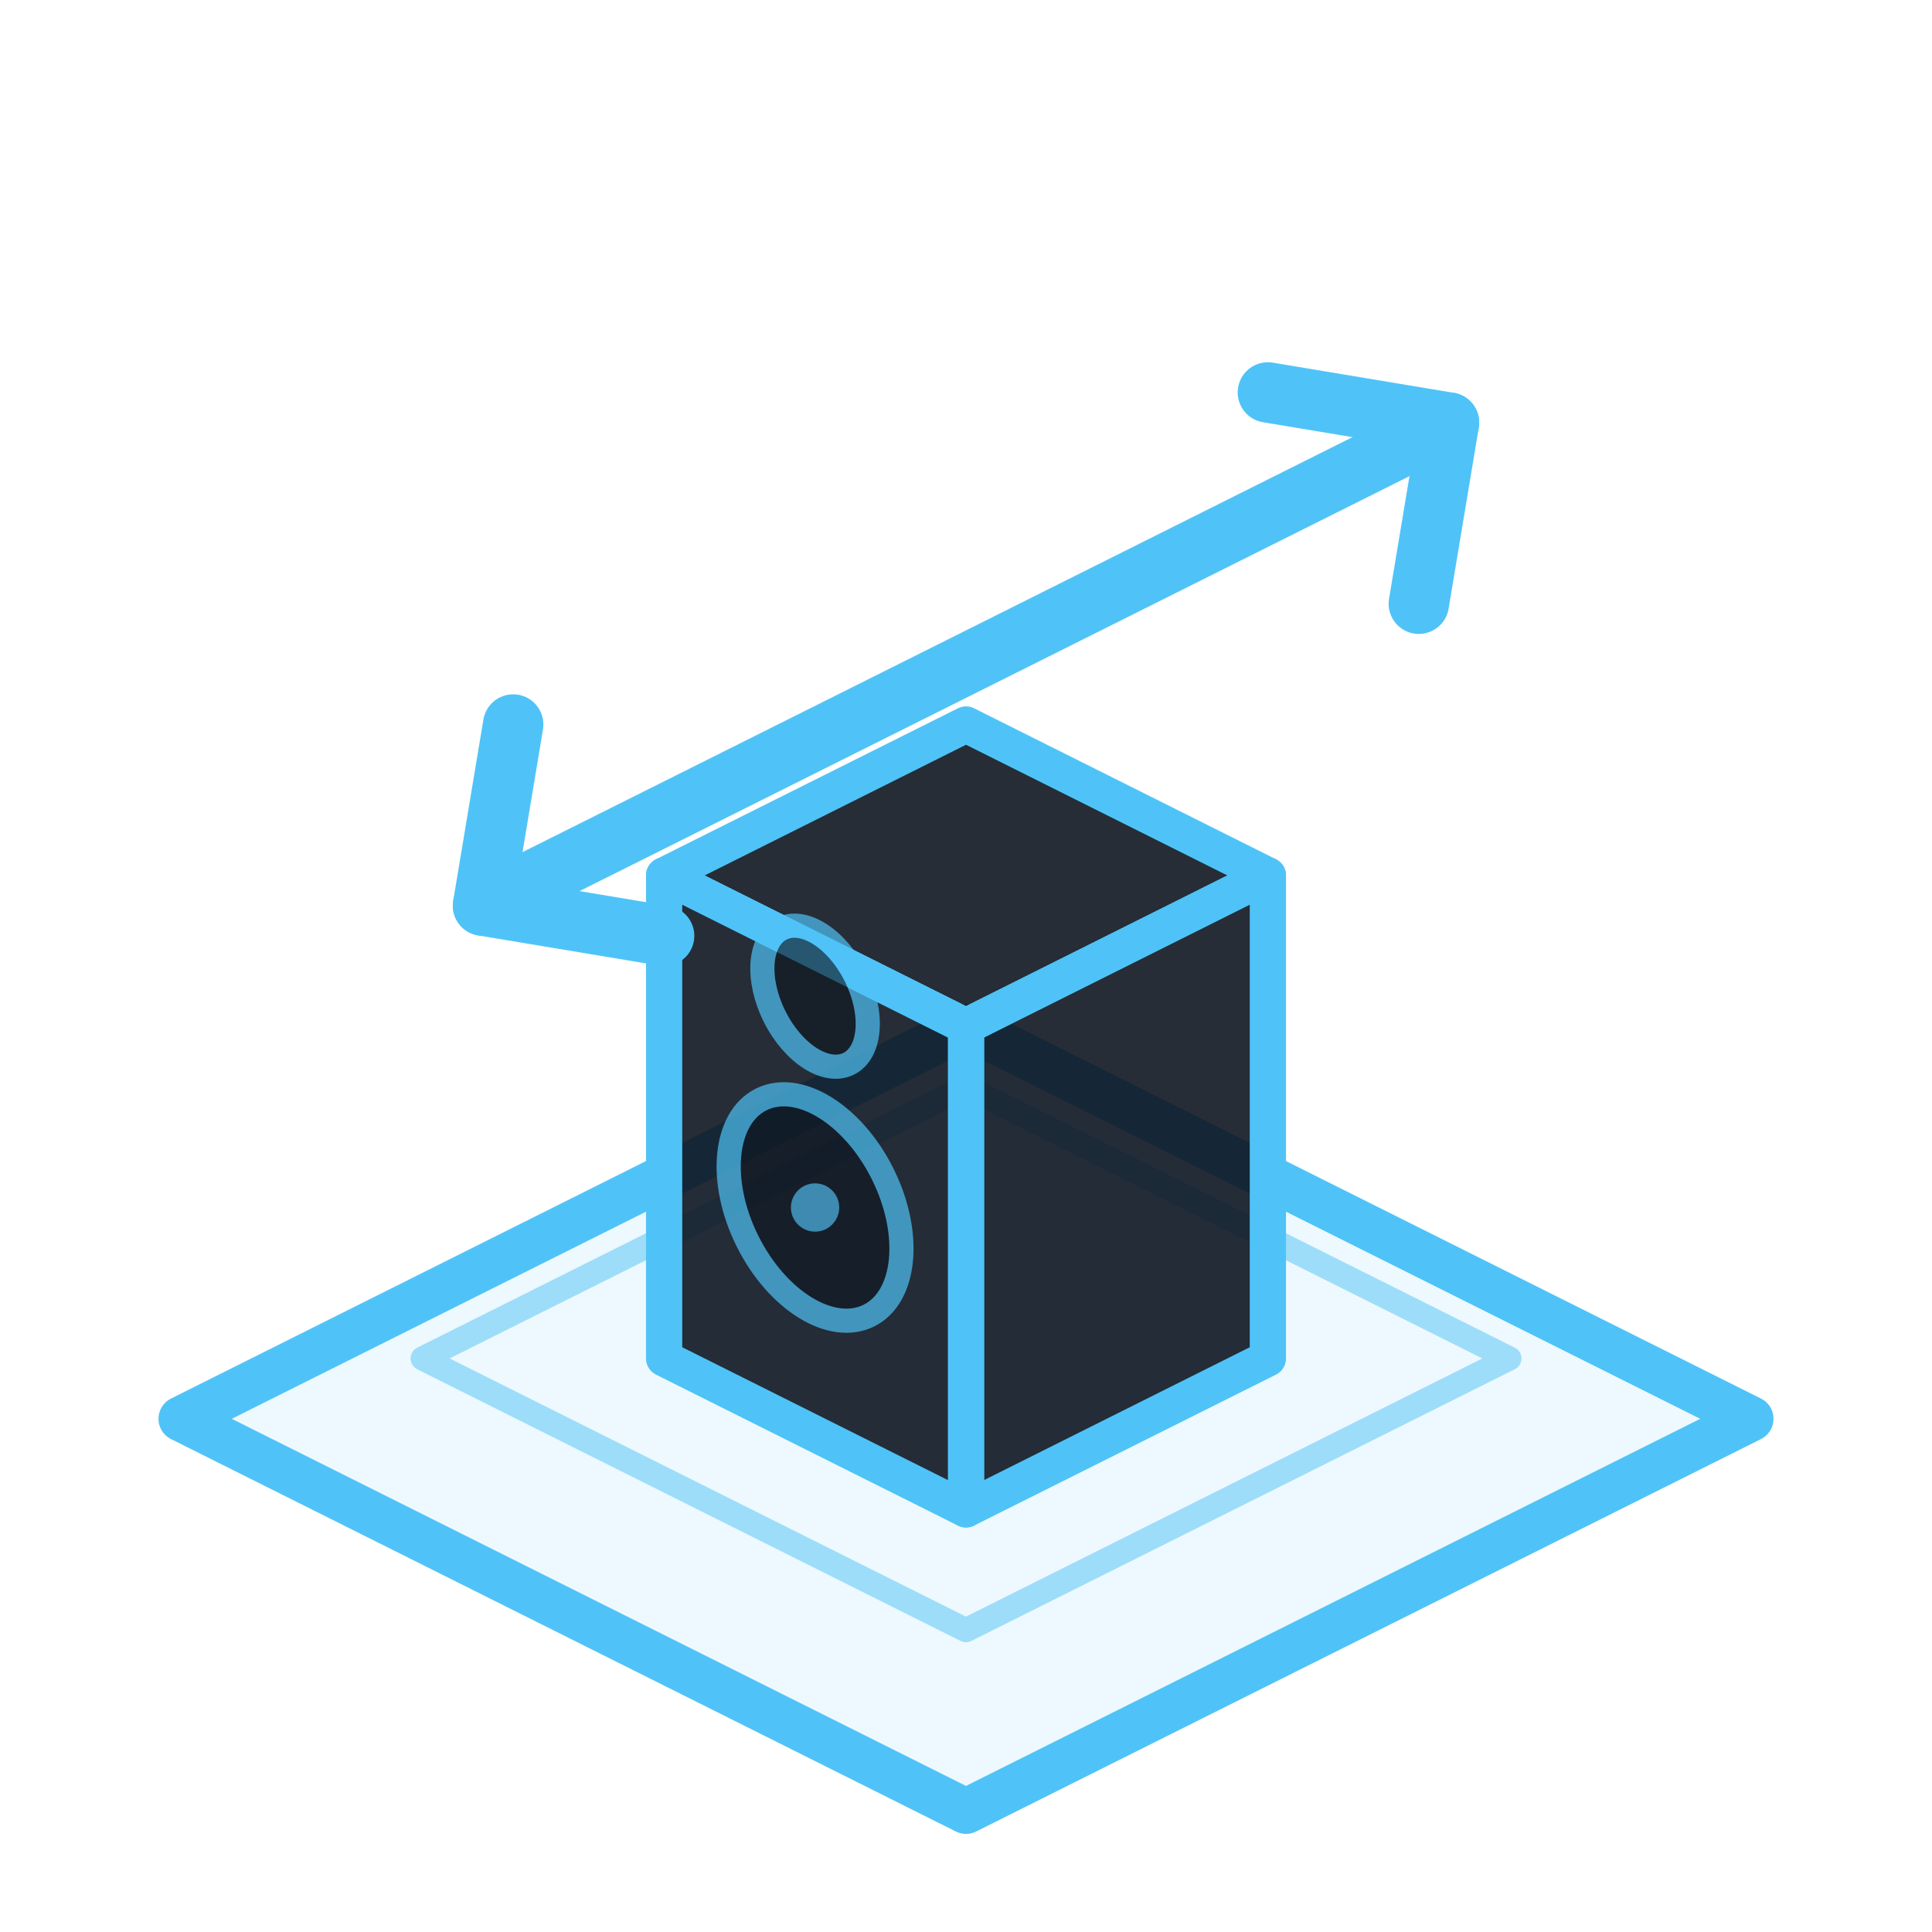
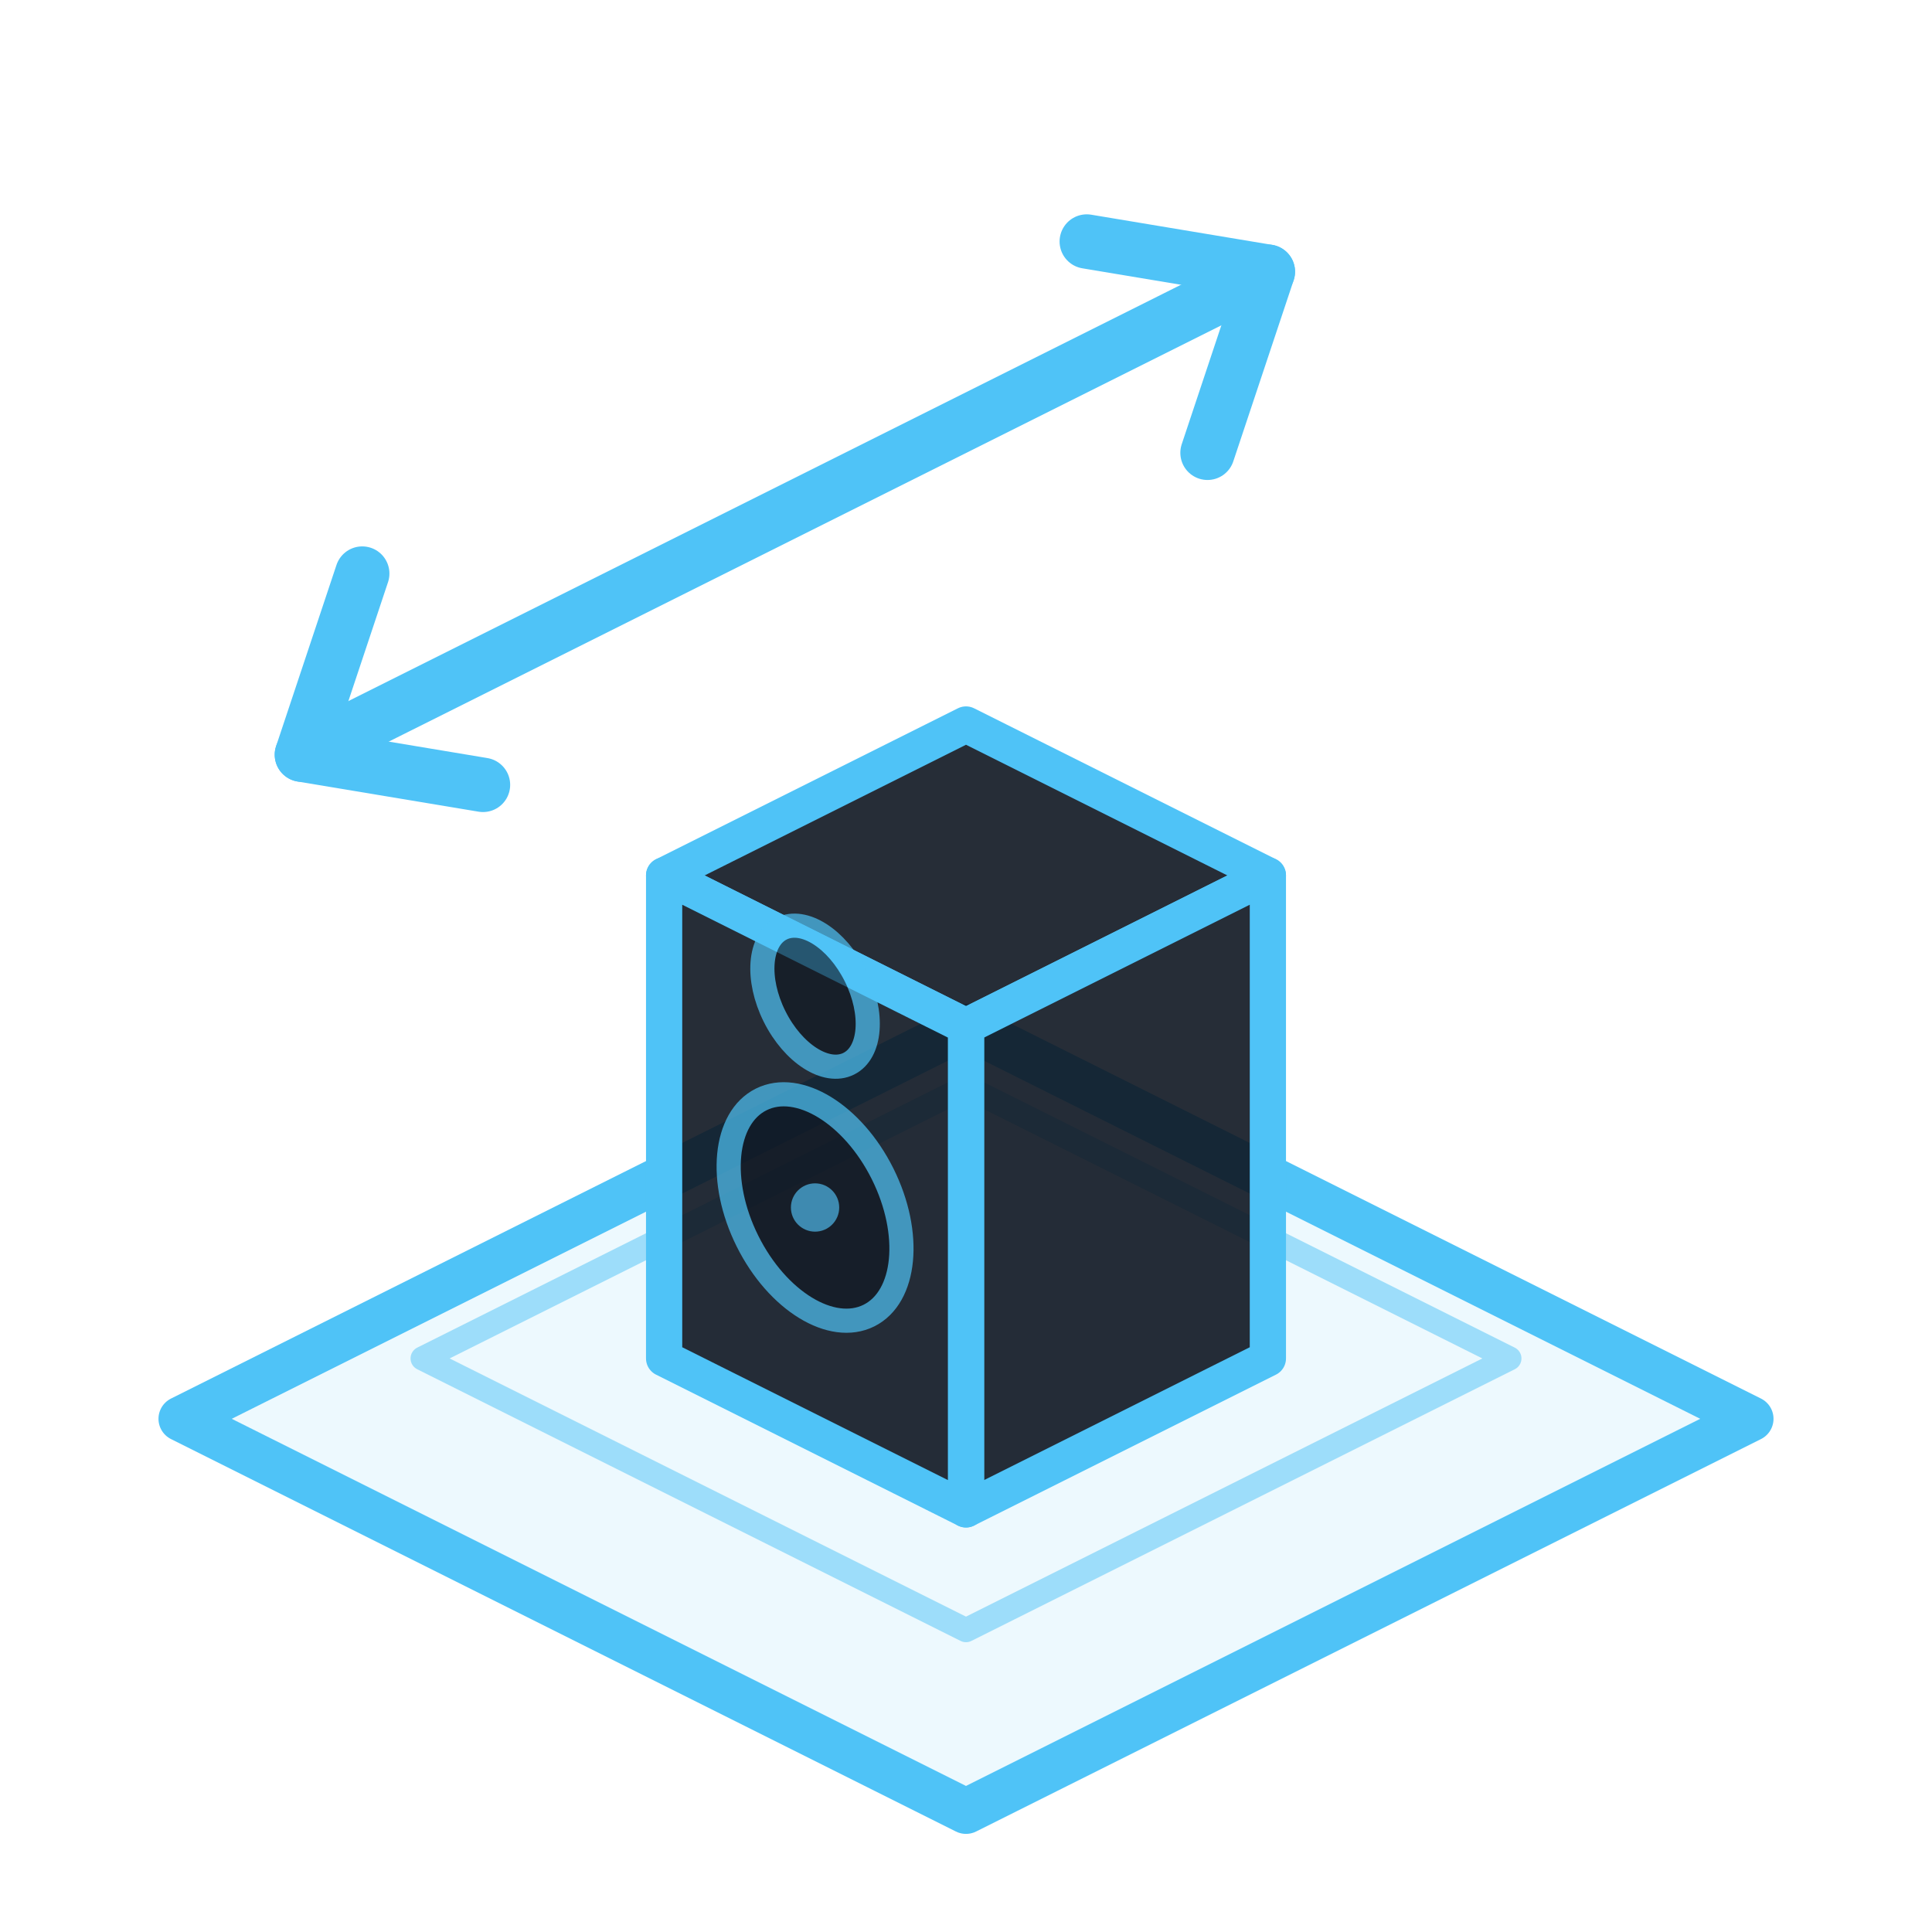
<svg xmlns="http://www.w3.org/2000/svg" width="64" height="64" viewBox="0 0 64 64" fill="none" stroke="#4FC3F7" stroke-width="1.2" stroke-linecap="round" stroke-linejoin="round">
  <polygon points="32,60 6,47 32,34 58,47" fill="#4FC3F7" fill-opacity="0.1" stroke-width="1.5" />
  <polygon points="32,54 14,45 32,36 50,45" stroke="#4FC3F7" stroke-width="0.8" stroke-opacity="0.5" />
  <g stroke-width="1.2" fill="#0F1722" fill-opacity="0.9">
    <polygon points="32,24 42,29 32,34 22,29" />
    <polygon points="32,34 42,29 42,45 32,50" />
    <polygon points="22,29 32,34 32,50 22,45" />
    <g opacity="0.7" stroke-width="0.8">
      <ellipse cx="27" cy="33" rx="1.5" ry="2.5" transform="rotate(-26.5 27 33)" />
      <ellipse cx="27" cy="40" rx="2.5" ry="4" transform="rotate(-26.5 27 40)" />
      <circle cx="27" cy="40" r="0.8" fill="#4FC3F7" stroke="none" />
    </g>
  </g>
-   <line x1="16" y1="30" x2="48" y2="14" stroke-width="2" />
-   <path d="M 22 31 L 16 30 L 17 24" stroke-width="2" />
-   <path d="M 42 13 L 48 14 L 47 20" stroke-width="2" />
+   <line x1="10" y1="25" x2="42" y2="9" stroke-width="1.8" />
+   <path d="M 16 26 L 10 25 L 12 19" stroke-width="1.8" />
+   <path d="M 36 8 L 42 9 L 40 15" stroke-width="1.8" />
</svg>
